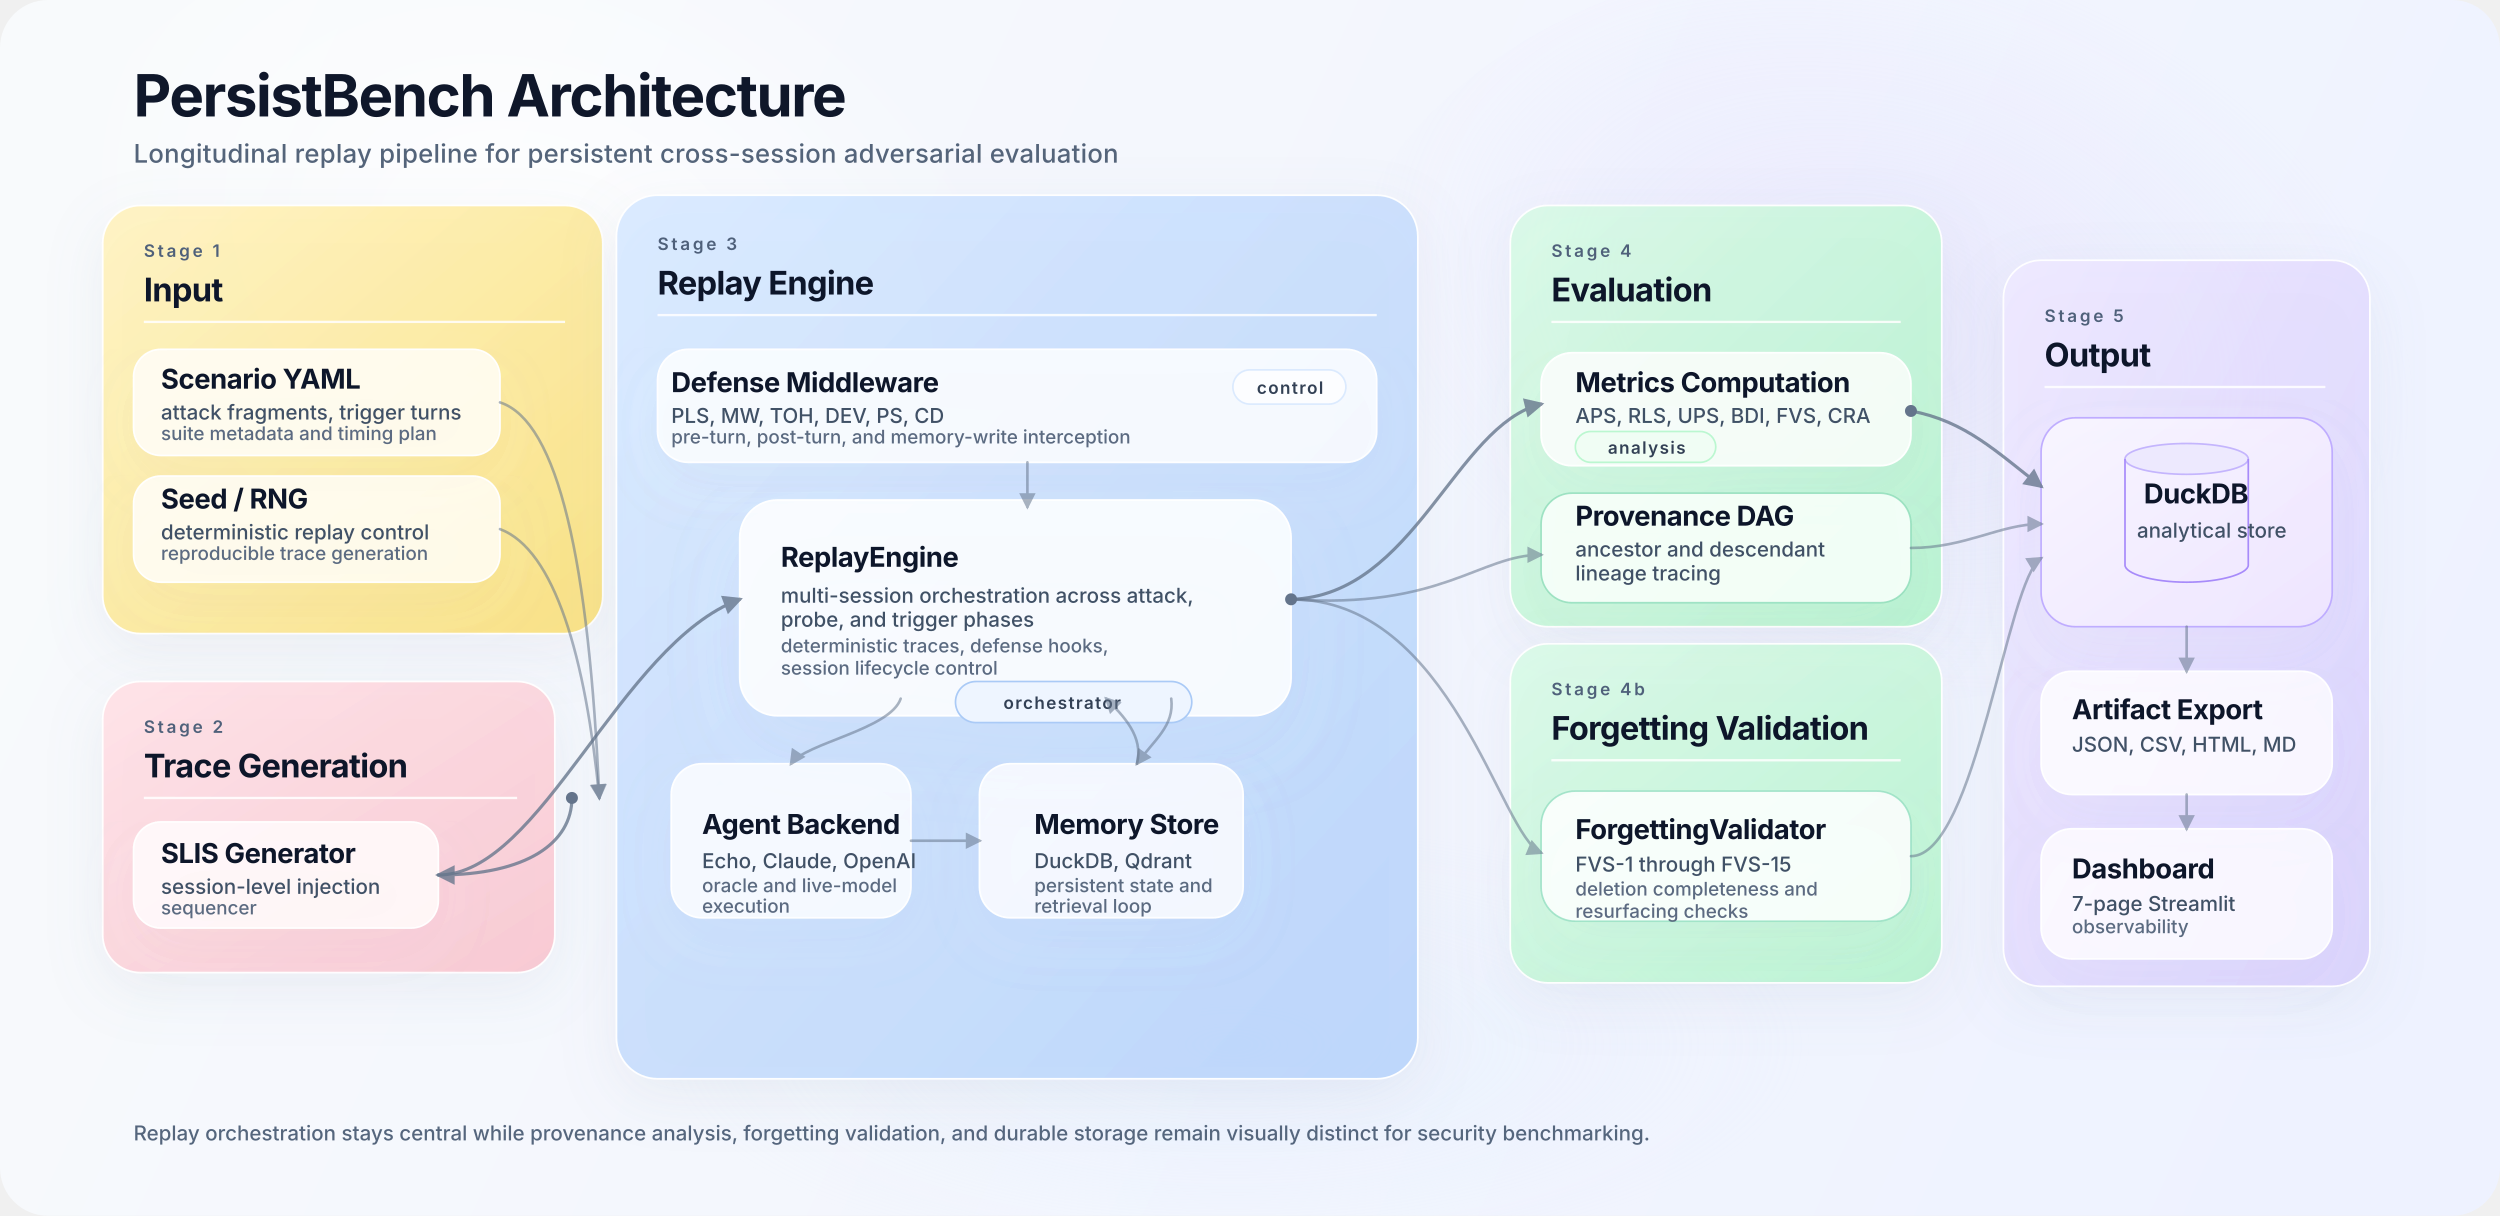
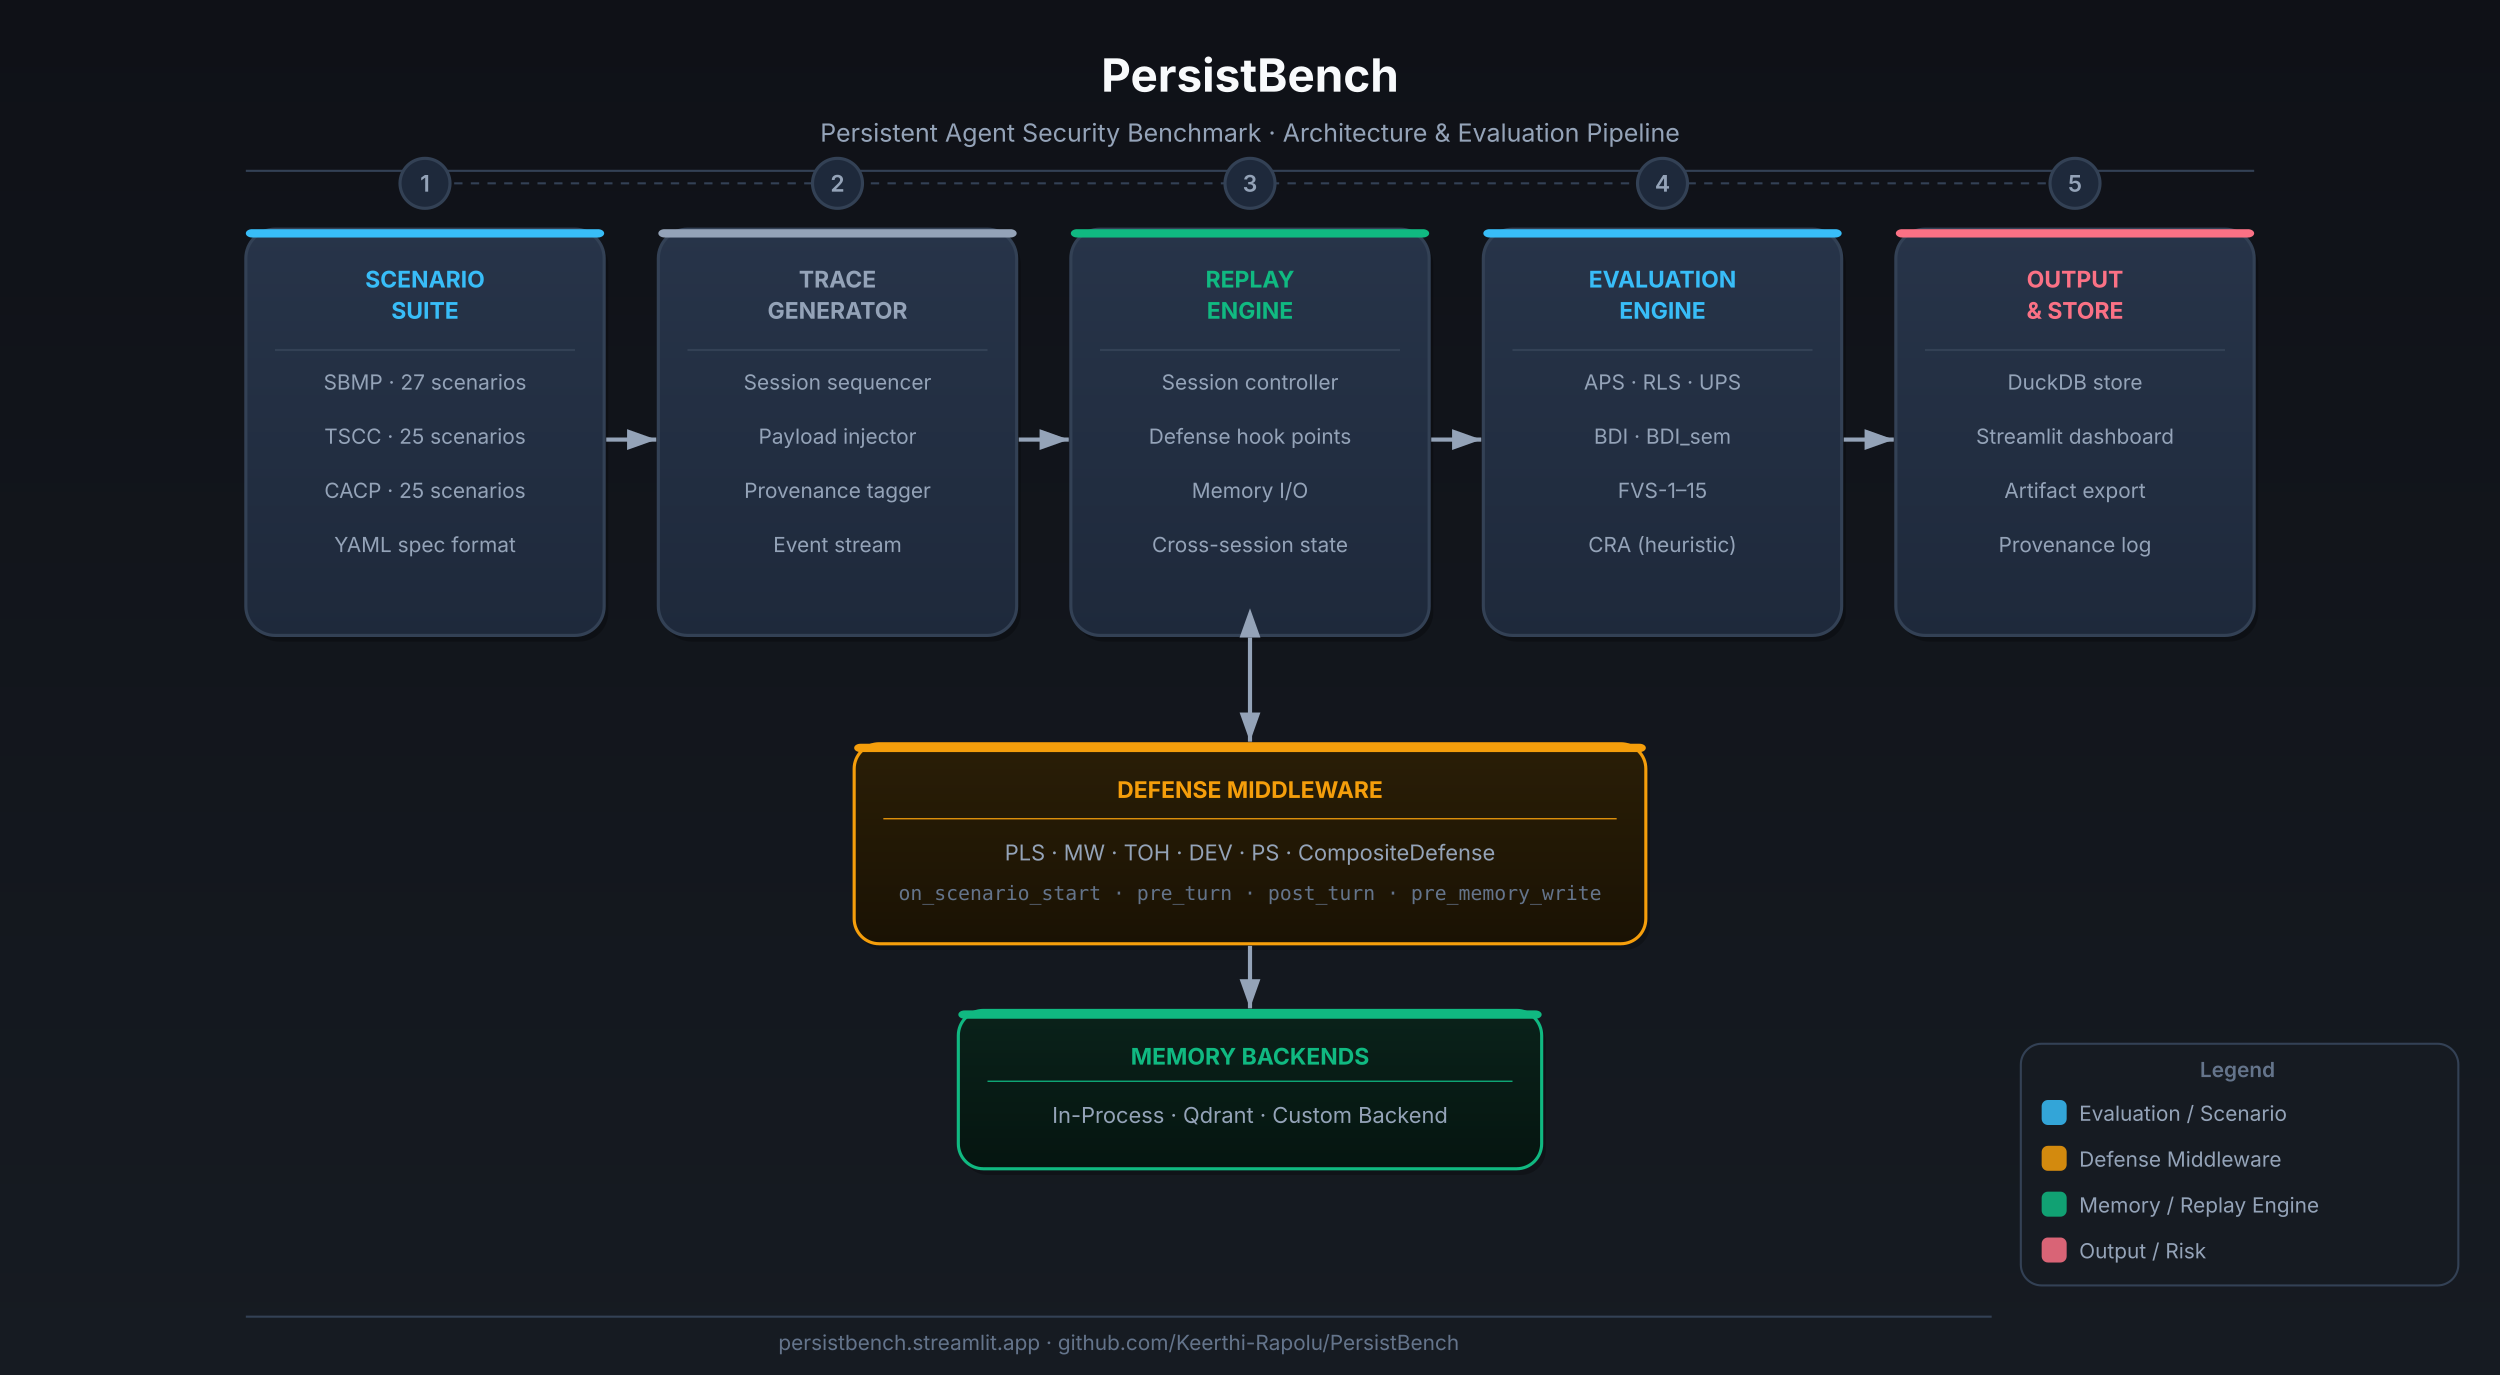
- <svg xmlns="http://www.w3.org/2000/svg" width="1460" height="710" viewBox="0 0 1460 710" fill="none" role="img" aria-labelledby="title desc">
+ <svg xmlns="http://www.w3.org/2000/svg" width="1200" height="660" viewBox="0 0 1200 660">
  <defs>
-     <linearGradient id="bg" x1="80" y1="60" x2="1380" y2="650" gradientUnits="userSpaceOnUse">
-       <stop offset="0" stop-color="#f8fafc" />
-       <stop offset="1" stop-color="#eef2ff" />
+     <linearGradient id="bg" x1="0" y1="0" x2="0" y2="1">
+       <stop offset="0%" stop-color="#0f1117" />
+       <stop offset="100%" stop-color="#161b22" />
    </linearGradient>
-     <radialGradient id="glowA" cx="0" cy="0" r="1" gradientUnits="userSpaceOnUse" gradientTransform="translate(320 160) rotate(28) scale(300 220)">
-       <stop offset="0" stop-color="#ffffff" stop-opacity="0.9" />
-       <stop offset="1" stop-color="#ffffff" stop-opacity="0" />
-     </radialGradient>
-     <radialGradient id="glowB" cx="0" cy="0" r="1" gradientUnits="userSpaceOnUse" gradientTransform="translate(1100 190) rotate(18) scale(320 220)">
-       <stop offset="0" stop-color="#ddd6fe" stop-opacity="0.38" />
-       <stop offset="1" stop-color="#ddd6fe" stop-opacity="0" />
-     </radialGradient>
-     <radialGradient id="glowC" cx="0" cy="0" r="1" gradientUnits="userSpaceOnUse" gradientTransform="translate(720 610) rotate(90) scale(130 340)">
-       <stop offset="0" stop-color="#dbeafe" stop-opacity="0.31" />
-       <stop offset="1" stop-color="#dbeafe" stop-opacity="0" />
-     </radialGradient>
-     <linearGradient id="inputPanel" x1="0" y1="0" x2="1" y2="1">
-       <stop offset="0" stop-color="#fff2bf" />
-       <stop offset="1" stop-color="#f9df79" />
+     <linearGradient id="box" x1="0" y1="0" x2="0" y2="1">
+       <stop offset="0%" stop-color="#273449" />
+       <stop offset="100%" stop-color="#1e293b" />
    </linearGradient>
-     <linearGradient id="tracePanel" x1="0" y1="0" x2="1" y2="1">
-       <stop offset="0" stop-color="#ffe1e5" />
-       <stop offset="1" stop-color="#f8c5cf" />
+     <linearGradient id="defgr" x1="0" y1="0" x2="0" y2="1">
+       <stop offset="0%" stop-color="#2a1e06" />
+       <stop offset="100%" stop-color="#1a1204" />
    </linearGradient>
-     <linearGradient id="replayPanel" x1="0" y1="0" x2="1" y2="1">
-       <stop offset="0" stop-color="#d7e8ff" />
-       <stop offset="1" stop-color="#b8d4fb" />
+     <linearGradient id="memgr" x1="0" y1="0" x2="0" y2="1">
+       <stop offset="0%" stop-color="#0a221a" />
+       <stop offset="100%" stop-color="#051510" />
    </linearGradient>
-     <linearGradient id="evalPanel" x1="0" y1="0" x2="1" y2="1">
-       <stop offset="0" stop-color="#d9fae6" />
-       <stop offset="1" stop-color="#b2f2cb" />
-     </linearGradient>
-     <linearGradient id="outputPanel" x1="0" y1="0" x2="1" y2="1">
-       <stop offset="0" stop-color="#eee9ff" />
-       <stop offset="1" stop-color="#d8cffd" />
-     </linearGradient>
-     <linearGradient id="duckdbCard" x1="0" y1="0" x2="1" y2="1">
-       <stop offset="0" stop-color="#faf7ff" />
-       <stop offset="1" stop-color="#efe6ff" />
-     </linearGradient>
-     <filter id="panelShadow" x="-20%" y="-20%" width="140%" height="180%">
-       <feDropShadow dx="0" dy="10" stdDeviation="16" flood-color="#94a3b8" flood-opacity="0.14" />
-     </filter>
-     <filter id="cardShadow" x="-20%" y="-20%" width="140%" height="180%">
-       <feDropShadow dx="0" dy="5" stdDeviation="7" flood-color="#94a3b8" flood-opacity="0.10" />
-       <feDropShadow dx="0" dy="12" stdDeviation="18" flood-color="#cbd5e1" flood-opacity="0.07" />
-     </filter>
-     <filter id="focusShadow" x="-20%" y="-20%" width="140%" height="190%">
-       <feDropShadow dx="0" dy="8" stdDeviation="10" flood-color="#7aa2d8" flood-opacity="0.16" />
-       <feDropShadow dx="0" dy="18" stdDeviation="24" flood-color="#cbd5e1" flood-opacity="0.08" />
-     </filter>
-     <filter id="accentShadow" x="-20%" y="-20%" width="140%" height="190%">
-       <feDropShadow dx="0" dy="6" stdDeviation="8" flood-color="#94a3b8" flood-opacity="0.12" />
-       <feDropShadow dx="0" dy="14" stdDeviation="18" flood-color="#d8dee9" flood-opacity="0.08" />
-     </filter>
-     <marker id="arrow" viewBox="0 0 10 10" refX="8.3" refY="5" markerWidth="6.2" markerHeight="6.2" orient="auto-start-reverse">
-       <path d="M0 0L10 5L0 10V0Z" fill="#64748b" />
+     <marker id="ah" markerWidth="7" markerHeight="5" refX="7" refY="2.5" orient="auto">
+       <polygon points="0 0, 7 2.5, 0 5" fill="#94a3b8" />
    </marker>
-     <style>
-       .title { font: 700 34px 'Inter', 'IBM Plex Sans', 'Segoe UI', sans-serif; fill: #0f172a; letter-spacing: -0.025em; }
-       .subtitle { font: 450 15px 'Inter', 'IBM Plex Sans', 'Segoe UI', sans-serif; fill: #54647a; letter-spacing: 0.01em; }
-       .section { font: 650 19px 'Inter', 'IBM Plex Sans', 'Segoe UI', sans-serif; fill: #0f172a; letter-spacing: -0.02em; }
-       .sectionMeta { font: 600 10px 'Inter', 'IBM Plex Sans', 'Segoe UI', sans-serif; fill: #4f617a; letter-spacing: 0.16em; text-transform: uppercase; }
-       .nodeTitle { font: 650 16px 'Inter', 'IBM Plex Sans', 'Segoe UI', sans-serif; fill: #0f172a; letter-spacing: -0.015em; }
-       .nodeMeta { font: 500 12px 'Inter', 'IBM Plex Sans', 'Segoe UI', sans-serif; fill: #415166; }
-       .smallMeta { font: 500 11px 'Inter', 'IBM Plex Sans', 'Segoe UI', sans-serif; fill: #5b6b81; }
-       .chip { font: 600 10px 'Inter', 'IBM Plex Sans', 'Segoe UI', sans-serif; fill: #334155; letter-spacing: 0.08em; text-transform: uppercase; }
-       .connector { stroke: #64748b; stroke-width: 1.85; fill: none; stroke-linecap: round; stroke-linejoin: round; marker-end: url(#arrow); opacity: 0.78; }
-       .connectorSoft { stroke: #64748b; stroke-width: 1.55; fill: none; stroke-linecap: round; stroke-linejoin: round; marker-end: url(#arrow); opacity: 0.54; }
-       .mutedLine { stroke: #ffffff; stroke-opacity: 0.85; stroke-width: 1.35; }
-     </style>
+     <marker id="ah_rev" markerWidth="7" markerHeight="5" refX="0" refY="2.5" orient="auto-start-reverse">
+       <polygon points="0 0, 7 2.5, 0 5" fill="#94a3b8" />
+     </marker>
  </defs>
-   <rect width="1460" height="710" rx="28" fill="url(#bg)" />
-   <ellipse cx="320" cy="160" rx="300" ry="220" fill="url(#glowA)" />
-   <ellipse cx="1100" cy="190" rx="320" ry="220" fill="url(#glowB)" />
-   <ellipse cx="720" cy="610" rx="340" ry="130" fill="url(#glowC)" />
-   <text x="78" y="68" class="title">PersistBench Architecture</text>
-   <text x="78" y="95" class="subtitle">Longitudinal replay pipeline for persistent cross-session adversarial evaluation</text>
-   <g filter="url(#panelShadow)">
-     <rect x="60" y="120" width="292" height="250" rx="22" fill="url(#inputPanel)" fill-opacity="0.90" stroke="#ffffff" stroke-opacity="0.94" />
-     <text x="84" y="150" class="sectionMeta">Stage 1</text>
-     <text x="84" y="176" class="section">Input</text>
-     <path d="M84 188H330" class="mutedLine" />
-     <g filter="url(#cardShadow)">
-       <rect x="78" y="204" width="214" height="62" rx="16" fill="#ffffff" fill-opacity="0.78" stroke="#ffffff" stroke-opacity="0.96" />
-       <text x="94" y="227" class="nodeTitle">Scenario YAML</text>
-       <text x="94" y="245" class="nodeMeta">attack fragments, trigger turns</text>
-       <text x="94" y="257" class="smallMeta">suite metadata and timing plan</text>
-     </g>
-     <g filter="url(#cardShadow)">
-       <rect x="78" y="278" width="214" height="62" rx="16" fill="#ffffff" fill-opacity="0.78" stroke="#ffffff" stroke-opacity="0.96" />
-       <text x="94" y="297" class="nodeTitle">Seed / RNG</text>
-       <text x="94" y="315" class="nodeMeta">deterministic replay control</text>
-       <text x="94" y="327" class="smallMeta">reproducible trace generation</text>
-     </g>
-   </g>
-   <g filter="url(#panelShadow)">
-     <rect x="60" y="398" width="264" height="170" rx="22" fill="url(#tracePanel)" fill-opacity="0.90" stroke="#ffffff" stroke-opacity="0.94" />
-     <text x="84" y="428" class="sectionMeta">Stage 2</text>
-     <text x="84" y="454" class="section">Trace Generation</text>
-     <path d="M84 466H302" class="mutedLine" />
-     <g filter="url(#cardShadow)">
-       <rect x="78" y="480" width="178" height="62" rx="16" fill="#ffffff" fill-opacity="0.78" stroke="#ffffff" stroke-opacity="0.96" />
-       <text x="94" y="504" class="nodeTitle">SLIS Generator</text>
-       <text x="94" y="522" class="nodeMeta">session-level injection</text>
-       <text x="94" y="534" class="smallMeta">sequencer</text>
-     </g>
-   </g>
-   <g filter="url(#panelShadow)">
-     <rect x="360" y="114" width="468" height="516" rx="24" fill="url(#replayPanel)" fill-opacity="0.91" stroke="#ffffff" stroke-opacity="0.96" />
-     <text x="384" y="146" class="sectionMeta">Stage 3</text>
-     <text x="384" y="172" class="section">Replay Engine</text>
-     <path d="M384 184H804" class="mutedLine" />
-     <g filter="url(#cardShadow)">
-       <rect x="384" y="204" width="420" height="66" rx="18" fill="#ffffff" fill-opacity="0.80" stroke="#ffffff" stroke-opacity="0.97" />
-       <text x="392" y="229" class="nodeTitle">Defense Middleware</text>
-       <text x="392" y="247" class="nodeMeta">PLS, MW, TOH, DEV, PS, CD</text>
-       <text x="392" y="259" class="smallMeta">pre-turn, post-turn, and memory-write interception</text>
-       <rect x="720" y="216" width="66" height="20" rx="10" fill="#ffffff" fill-opacity="0.7" stroke="#dbeafe" />
-       <text x="734" y="230" class="chip">control</text>
-     </g>
-     <g filter="url(#focusShadow)">
-       <rect x="432" y="292" width="322" height="126" rx="22" fill="#ffffff" fill-opacity="0.84" stroke="#ffffff" stroke-opacity="0.99" />
-       <text x="456" y="331" class="nodeTitle">ReplayEngine</text>
-       <text x="456" y="352" class="nodeMeta">multi-session orchestration across attack,</text>
-       <text x="456" y="366" class="nodeMeta">probe, and trigger phases</text>
-       <text x="456" y="381" class="smallMeta">deterministic traces, defense hooks,</text>
-       <text x="456" y="394" class="smallMeta">session lifecycle control</text>
-       <rect x="558" y="398" width="138" height="24" rx="12" fill="#eef5ff" stroke="#aacaf6" />
-       <text x="586" y="414" class="chip">orchestrator</text>
-     </g>
-     <g filter="url(#cardShadow)">
-       <rect x="392" y="446" width="140" height="90" rx="18" fill="#ffffff" fill-opacity="0.78" stroke="#ffffff" stroke-opacity="0.96" />
-       <text x="410" y="487" class="nodeTitle">Agent Backend</text>
-       <text x="410" y="507" class="nodeMeta">Echo, Claude, OpenAI</text>
-       <text x="410" y="521" class="smallMeta">oracle and live-model</text>
-       <text x="410" y="533" class="smallMeta">execution</text>
-     </g>
-     <g filter="url(#cardShadow)">
-       <rect x="572" y="446" width="154" height="90" rx="18" fill="#ffffff" fill-opacity="0.78" stroke="#ffffff" stroke-opacity="0.96" />
-       <text x="604" y="487" class="nodeTitle">Memory Store</text>
-       <text x="604" y="507" class="nodeMeta">DuckDB, Qdrant</text>
-       <text x="604" y="521" class="smallMeta">persistent state and</text>
-       <text x="604" y="533" class="smallMeta">retrieval loop</text>
-     </g>
-   </g>
-   <g filter="url(#panelShadow)">
-     <rect x="882" y="120" width="252" height="246" rx="22" fill="url(#evalPanel)" fill-opacity="0.89" stroke="#ffffff" stroke-opacity="0.94" />
-     <text x="906" y="150" class="sectionMeta">Stage 4</text>
-     <text x="906" y="176" class="section">Evaluation</text>
-     <path d="M906 188H1110" class="mutedLine" />
-     <g filter="url(#cardShadow)">
-       <rect x="900" y="206" width="216" height="66" rx="18" fill="#ffffff" fill-opacity="0.80" stroke="#ffffff" stroke-opacity="0.97" />
-       <text x="920" y="229" class="nodeTitle">Metrics Computation</text>
-       <text x="920" y="247" class="nodeMeta">APS, RLS, UPS, BDI, FVS, CRA</text>
-       <rect x="920" y="252" width="82" height="18" rx="9" fill="#f0fdf4" stroke="#bbf7d0" />
-       <text x="939" y="265" class="chip">analysis</text>
-     </g>
-     <g filter="url(#accentShadow)">
-       <rect x="900" y="288" width="216" height="64" rx="18" fill="#fafffc" fill-opacity="0.86" stroke="#8fddb9" stroke-opacity="0.82" />
-       <text x="920" y="307" class="nodeTitle">Provenance DAG</text>
-       <text x="920" y="325" class="nodeMeta">ancestor and descendant</text>
-       <text x="920" y="339" class="nodeMeta">lineage tracing</text>
-     </g>
-   </g>
-   <g filter="url(#panelShadow)">
-     <rect x="882" y="376" width="252" height="198" rx="22" fill="url(#evalPanel)" fill-opacity="0.86" stroke="#ffffff" stroke-opacity="0.94" />
-     <text x="906" y="406" class="sectionMeta">Stage 4b</text>
-     <text x="906" y="432" class="section">Forgetting Validation</text>
-     <path d="M906 444H1110" class="mutedLine" />
-     <g filter="url(#accentShadow)">
-       <rect x="900" y="462" width="216" height="76" rx="20" fill="#ffffff" fill-opacity="0.85" stroke="#92dec0" stroke-opacity="0.78" />
-       <text x="920" y="490" class="nodeTitle">ForgettingValidator</text>
-       <text x="920" y="509" class="nodeMeta">FVS-1 through FVS-15</text>
-       <text x="920" y="523" class="smallMeta">deletion completeness and</text>
-       <text x="920" y="536" class="smallMeta">resurfacing checks</text>
-     </g>
-   </g>
-   <g filter="url(#panelShadow)">
-     <rect x="1170" y="152" width="214" height="424" rx="22" fill="url(#outputPanel)" fill-opacity="0.89" stroke="#ffffff" stroke-opacity="0.94" />
-     <text x="1194" y="188" class="sectionMeta">Stage 5</text>
-     <text x="1194" y="214" class="section">Output</text>
-     <path d="M1194 226H1358" class="mutedLine" />
-     <g filter="url(#accentShadow)">
-       <rect x="1192" y="244" width="170" height="122" rx="20" fill="url(#duckdbCard)" fill-opacity="0.92" stroke="#baa7ff" stroke-opacity="0.9" />
-       <ellipse cx="1277" cy="268" rx="36" ry="9" fill="#ede9fe" stroke="#c4b5fd" />
-       <path d="M1241 268V330C1241 335 1257 340 1277 340C1297 340 1313 335 1313 330V268" stroke="#a78bfa" fill="none" />
-       <text x="1252" y="294" class="nodeTitle">DuckDB</text>
-       <text x="1248" y="314" class="nodeMeta">analytical store</text>
-     </g>
-     <g filter="url(#cardShadow)">
-       <rect x="1192" y="392" width="170" height="72" rx="18" fill="#ffffff" fill-opacity="0.78" stroke="#ffffff" stroke-opacity="0.96" />
-       <text x="1210" y="420" class="nodeTitle">Artifact Export</text>
-       <text x="1210" y="439" class="nodeMeta">JSON, CSV, HTML, MD</text>
-     </g>
-     <g filter="url(#cardShadow)">
-       <rect x="1192" y="484" width="170" height="76" rx="18" fill="#ffffff" fill-opacity="0.78" stroke="#ffffff" stroke-opacity="0.96" />
-       <text x="1210" y="513" class="nodeTitle">Dashboard</text>
-       <text x="1210" y="532" class="nodeMeta">7-page Streamlit</text>
-       <text x="1210" y="545" class="smallMeta">observability</text>
-     </g>
-   </g>
-   <path class="connectorSoft" d="M292 235C326 246 344 328 350 466" />
-   <path class="connectorSoft" d="M292 309C324 321 342 384 350 466" />
-   <path class="connector" d="M334 466C334 492 308 511 256 511" />
-   <path class="connector" d="M256 511C316 511 362 376 432 350" />
-   <path class="connectorSoft" d="M600 270C600 280 600 286 600 296" />
-   <path class="connectorSoft" d="M526 408C520 426 470 434 462 446" />
-   <path class="connectorSoft" d="M684 408C686 424 674 432 664 446" />
-   <path class="connectorSoft" d="M532 491C546 491 558 491 572 491" />
-   <path class="connectorSoft" d="M664 446C668 430 656 418 646 408" />
-   <path class="connector" d="M754 350C826 348 850 248 900 236" />
-   <path class="connectorSoft" d="M754 350C842 356 864 324 900 324" />
-   <path class="connectorSoft" d="M754 350C848 350 876 488 900 498" />
-   <path class="connector" d="M1116 240C1148 246 1166 264 1192 284" />
-   <path class="connectorSoft" d="M1116 320C1148 320 1168 306 1192 306" />
-   <path class="connectorSoft" d="M1116 500C1154 500 1172 338 1192 326" />
-   <path class="connectorSoft" d="M1277 366C1277 376 1277 382 1277 392" />
-   <path class="connectorSoft" d="M1277 464C1277 472 1277 476 1277 484" />
-   <circle cx="334" cy="466" r="3.5" fill="#64748b" />
-   <circle cx="754" cy="350" r="3.5" fill="#64748b" />
-   <circle cx="1116" cy="240" r="3.5" fill="#64748b" />
-   <text x="78" y="666" style="font: 500 12px 'Inter', 'IBM Plex Sans', 'Segoe UI', sans-serif; fill: #55667d;">Replay orchestration stays central while provenance analysis, forgetting validation, and durable storage remain visually distinct for security benchmarking.</text>
+   <rect width="1200" height="660" fill="url(#bg)" />
+   <text x="600" y="44" fill="#f8fafc" font-size="22" font-weight="700" text-anchor="middle" font-family="Inter, 'IBM Plex Sans', system-ui, sans-serif">PersistBench</text>
+   <text x="600" y="68" fill="#94a3b8" font-size="12" font-weight="normal" text-anchor="middle" font-family="Inter, 'IBM Plex Sans', system-ui, sans-serif">Persistent Agent Security Benchmark  ·  Architecture &amp; Evaluation Pipeline</text>
+   <line x1="118" y1="82" x2="1082" y2="82" stroke="#334155" stroke-width="1" />
+   <line x1="218" y1="88" x2="982" y2="88" stroke="#334155" stroke-width="1" stroke-dasharray="4 4" />
+   <circle cx="204" cy="88" r="12" fill="#1e293b" stroke="#334155" stroke-width="1.5" />
+   <text x="204" y="92" fill="#94a3b8" font-size="11" font-weight="600" text-anchor="middle" font-family="Inter, 'IBM Plex Sans', system-ui, sans-serif">1</text>
+   <circle cx="402" cy="88" r="12" fill="#1e293b" stroke="#334155" stroke-width="1.5" />
+   <text x="402" y="92" fill="#94a3b8" font-size="11" font-weight="600" text-anchor="middle" font-family="Inter, 'IBM Plex Sans', system-ui, sans-serif">2</text>
+   <circle cx="600" cy="88" r="12" fill="#1e293b" stroke="#334155" stroke-width="1.5" />
+   <text x="600" y="92" fill="#94a3b8" font-size="11" font-weight="600" text-anchor="middle" font-family="Inter, 'IBM Plex Sans', system-ui, sans-serif">3</text>
+   <circle cx="798" cy="88" r="12" fill="#1e293b" stroke="#334155" stroke-width="1.5" />
+   <text x="798" y="92" fill="#94a3b8" font-size="11" font-weight="600" text-anchor="middle" font-family="Inter, 'IBM Plex Sans', system-ui, sans-serif">4</text>
+   <circle cx="996" cy="88" r="12" fill="#1e293b" stroke="#334155" stroke-width="1.5" />
+   <text x="996" y="92" fill="#94a3b8" font-size="11" font-weight="600" text-anchor="middle" font-family="Inter, 'IBM Plex Sans', system-ui, sans-serif">5</text>
+   <rect x="120" y="113" width="172" height="195" rx="14" ry="14" fill="#000000" stroke="none" stroke-width="0" opacity="0.25" />
+   <rect x="118" y="110" width="172" height="195" rx="14" ry="14" fill="url(#box)" stroke="#334155" stroke-width="1.5" />
+   <rect x="118" y="110" width="172" height="4" rx="3" ry="3" fill="#38bdf8" />
+   <text x="204" y="138" fill="#38bdf8" font-size="11" font-weight="700" text-anchor="middle" font-family="Inter, 'IBM Plex Sans', system-ui, sans-serif">SCENARIO</text>
+   <text x="204" y="153" fill="#38bdf8" font-size="11" font-weight="700" text-anchor="middle" font-family="Inter, 'IBM Plex Sans', system-ui, sans-serif">SUITE</text>
+   <line x1="132" y1="168" x2="276" y2="168" stroke="#334155" stroke-width="1" />
+   <text x="204" y="187" fill="#94a3b8" font-size="10" font-weight="normal" text-anchor="middle" font-family="Inter, 'IBM Plex Sans', system-ui, sans-serif">SBMP · 27 scenarios</text>
+   <text x="204" y="213" fill="#94a3b8" font-size="10" font-weight="normal" text-anchor="middle" font-family="Inter, 'IBM Plex Sans', system-ui, sans-serif">TSCC · 25 scenarios</text>
+   <text x="204" y="239" fill="#94a3b8" font-size="10" font-weight="normal" text-anchor="middle" font-family="Inter, 'IBM Plex Sans', system-ui, sans-serif">CACP · 25 scenarios</text>
+   <text x="204" y="265" fill="#94a3b8" font-size="10" font-weight="normal" text-anchor="middle" font-family="Inter, 'IBM Plex Sans', system-ui, sans-serif">YAML spec format</text>
+   <rect x="318" y="113" width="172" height="195" rx="14" ry="14" fill="#000000" stroke="none" stroke-width="0" opacity="0.25" />
+   <rect x="316" y="110" width="172" height="195" rx="14" ry="14" fill="url(#box)" stroke="#334155" stroke-width="1.5" />
+   <rect x="316" y="110" width="172" height="4" rx="3" ry="3" fill="#94a3b8" />
+   <text x="402" y="138" fill="#94a3b8" font-size="11" font-weight="700" text-anchor="middle" font-family="Inter, 'IBM Plex Sans', system-ui, sans-serif">TRACE</text>
+   <text x="402" y="153" fill="#94a3b8" font-size="11" font-weight="700" text-anchor="middle" font-family="Inter, 'IBM Plex Sans', system-ui, sans-serif">GENERATOR</text>
+   <line x1="330" y1="168" x2="474" y2="168" stroke="#334155" stroke-width="1" />
+   <text x="402" y="187" fill="#94a3b8" font-size="10" font-weight="normal" text-anchor="middle" font-family="Inter, 'IBM Plex Sans', system-ui, sans-serif">Session sequencer</text>
+   <text x="402" y="213" fill="#94a3b8" font-size="10" font-weight="normal" text-anchor="middle" font-family="Inter, 'IBM Plex Sans', system-ui, sans-serif">Payload injector</text>
+   <text x="402" y="239" fill="#94a3b8" font-size="10" font-weight="normal" text-anchor="middle" font-family="Inter, 'IBM Plex Sans', system-ui, sans-serif">Provenance tagger</text>
+   <text x="402" y="265" fill="#94a3b8" font-size="10" font-weight="normal" text-anchor="middle" font-family="Inter, 'IBM Plex Sans', system-ui, sans-serif">Event stream</text>
+   <rect x="516" y="113" width="172" height="195" rx="14" ry="14" fill="#000000" stroke="none" stroke-width="0" opacity="0.25" />
+   <rect x="514" y="110" width="172" height="195" rx="14" ry="14" fill="url(#box)" stroke="#334155" stroke-width="1.5" />
+   <rect x="514" y="110" width="172" height="4" rx="3" ry="3" fill="#10b981" />
+   <text x="600" y="138" fill="#10b981" font-size="11" font-weight="700" text-anchor="middle" font-family="Inter, 'IBM Plex Sans', system-ui, sans-serif">REPLAY</text>
+   <text x="600" y="153" fill="#10b981" font-size="11" font-weight="700" text-anchor="middle" font-family="Inter, 'IBM Plex Sans', system-ui, sans-serif">ENGINE</text>
+   <line x1="528" y1="168" x2="672" y2="168" stroke="#334155" stroke-width="1" />
+   <text x="600" y="187" fill="#94a3b8" font-size="10" font-weight="normal" text-anchor="middle" font-family="Inter, 'IBM Plex Sans', system-ui, sans-serif">Session controller</text>
+   <text x="600" y="213" fill="#94a3b8" font-size="10" font-weight="normal" text-anchor="middle" font-family="Inter, 'IBM Plex Sans', system-ui, sans-serif">Defense hook points</text>
+   <text x="600" y="239" fill="#94a3b8" font-size="10" font-weight="normal" text-anchor="middle" font-family="Inter, 'IBM Plex Sans', system-ui, sans-serif">Memory I/O</text>
+   <text x="600" y="265" fill="#94a3b8" font-size="10" font-weight="normal" text-anchor="middle" font-family="Inter, 'IBM Plex Sans', system-ui, sans-serif">Cross-session state</text>
+   <rect x="714" y="113" width="172" height="195" rx="14" ry="14" fill="#000000" stroke="none" stroke-width="0" opacity="0.25" />
+   <rect x="712" y="110" width="172" height="195" rx="14" ry="14" fill="url(#box)" stroke="#334155" stroke-width="1.5" />
+   <rect x="712" y="110" width="172" height="4" rx="3" ry="3" fill="#38bdf8" />
+   <text x="798" y="138" fill="#38bdf8" font-size="11" font-weight="700" text-anchor="middle" font-family="Inter, 'IBM Plex Sans', system-ui, sans-serif">EVALUATION</text>
+   <text x="798" y="153" fill="#38bdf8" font-size="11" font-weight="700" text-anchor="middle" font-family="Inter, 'IBM Plex Sans', system-ui, sans-serif">ENGINE</text>
+   <line x1="726" y1="168" x2="870" y2="168" stroke="#334155" stroke-width="1" />
+   <text x="798" y="187" fill="#94a3b8" font-size="10" font-weight="normal" text-anchor="middle" font-family="Inter, 'IBM Plex Sans', system-ui, sans-serif">APS · RLS · UPS</text>
+   <text x="798" y="213" fill="#94a3b8" font-size="10" font-weight="normal" text-anchor="middle" font-family="Inter, 'IBM Plex Sans', system-ui, sans-serif">BDI · BDI_sem</text>
+   <text x="798" y="239" fill="#94a3b8" font-size="10" font-weight="normal" text-anchor="middle" font-family="Inter, 'IBM Plex Sans', system-ui, sans-serif">FVS-1–15</text>
+   <text x="798" y="265" fill="#94a3b8" font-size="10" font-weight="normal" text-anchor="middle" font-family="Inter, 'IBM Plex Sans', system-ui, sans-serif">CRA (heuristic)</text>
+   <rect x="912" y="113" width="172" height="195" rx="14" ry="14" fill="#000000" stroke="none" stroke-width="0" opacity="0.25" />
+   <rect x="910" y="110" width="172" height="195" rx="14" ry="14" fill="url(#box)" stroke="#334155" stroke-width="1.5" />
+   <rect x="910" y="110" width="172" height="4" rx="3" ry="3" fill="#fb7185" />
+   <text x="996" y="138" fill="#fb7185" font-size="11" font-weight="700" text-anchor="middle" font-family="Inter, 'IBM Plex Sans', system-ui, sans-serif">OUTPUT</text>
+   <text x="996" y="153" fill="#fb7185" font-size="11" font-weight="700" text-anchor="middle" font-family="Inter, 'IBM Plex Sans', system-ui, sans-serif">&amp; STORE</text>
+   <line x1="924" y1="168" x2="1068" y2="168" stroke="#334155" stroke-width="1" />
+   <text x="996" y="187" fill="#94a3b8" font-size="10" font-weight="normal" text-anchor="middle" font-family="Inter, 'IBM Plex Sans', system-ui, sans-serif">DuckDB store</text>
+   <text x="996" y="213" fill="#94a3b8" font-size="10" font-weight="normal" text-anchor="middle" font-family="Inter, 'IBM Plex Sans', system-ui, sans-serif">Streamlit dashboard</text>
+   <text x="996" y="239" fill="#94a3b8" font-size="10" font-weight="normal" text-anchor="middle" font-family="Inter, 'IBM Plex Sans', system-ui, sans-serif">Artifact export</text>
+   <text x="996" y="265" fill="#94a3b8" font-size="10" font-weight="normal" text-anchor="middle" font-family="Inter, 'IBM Plex Sans', system-ui, sans-serif">Provenance log</text>
+   <path d="M291,211 L315,211" stroke="#94a3b8" stroke-width="2" fill="none" marker-end="url(#ah)" />
+   <path d="M489,211 L513,211" stroke="#94a3b8" stroke-width="2" fill="none" marker-end="url(#ah)" />
+   <path d="M687,211 L711,211" stroke="#94a3b8" stroke-width="2" fill="none" marker-end="url(#ah)" />
+   <path d="M885,211 L909,211" stroke="#94a3b8" stroke-width="2" fill="none" marker-end="url(#ah)" />
+   <rect x="412" y="360" width="380" height="96" rx="12" ry="12" fill="#000000" stroke="none" stroke-width="0" opacity="0.25" />
+   <rect x="410" y="357" width="380" height="96" rx="12" ry="12" fill="url(#defgr)" stroke="#f59e0b" stroke-width="1.5" />
+   <rect x="410" y="357" width="380" height="4" rx="3" ry="3" fill="#f59e0b" />
+   <text x="600" y="383" fill="#f59e0b" font-size="11" font-weight="700" text-anchor="middle" font-family="Inter, 'IBM Plex Sans', system-ui, sans-serif">DEFENSE MIDDLEWARE</text>
+   <line x1="424" y1="393" x2="776" y2="393" stroke="#f59e0b" stroke-width="0.6" />
+   <text x="600" y="413" fill="#94a3b8" font-size="10.5" font-weight="normal" text-anchor="middle" font-family="Inter, 'IBM Plex Sans', system-ui, sans-serif">PLS · MW · TOH · DEV · PS · CompositeDefense</text>
+   <text x="600" y="432" fill="#64748b" font-size="9.5" font-weight="normal" text-anchor="middle" font-family="'IBM Plex Mono', 'Fira Code', Consolas, monospace">on_scenario_start · pre_turn · post_turn · pre_memory_write</text>
+   <rect x="462" y="488" width="280" height="76" rx="12" ry="12" fill="#000000" stroke="none" stroke-width="0" opacity="0.25" />
+   <rect x="460" y="485" width="280" height="76" rx="12" ry="12" fill="url(#memgr)" stroke="#10b981" stroke-width="1.5" />
+   <rect x="460" y="485" width="280" height="4" rx="3" ry="3" fill="#10b981" />
+   <text x="600" y="511" fill="#10b981" font-size="11" font-weight="700" text-anchor="middle" font-family="Inter, 'IBM Plex Sans', system-ui, sans-serif">MEMORY BACKENDS</text>
+   <line x1="474" y1="519" x2="726" y2="519" stroke="#10b981" stroke-width="0.6" />
+   <text x="600" y="539" fill="#94a3b8" font-size="10.5" font-weight="normal" text-anchor="middle" font-family="Inter, 'IBM Plex Sans', system-ui, sans-serif">In-Process · Qdrant · Custom Backend</text>
+   <path d="M600,306 L600,356" stroke="#94a3b8" stroke-width="2" fill="none" marker-end="url(#ah)" marker-start="url(#ah_rev)" />
+   <path d="M600,454 L600,484" stroke="#94a3b8" stroke-width="2" fill="none" marker-end="url(#ah)" />
+   <rect x="970" y="501" width="210" height="116" rx="10" ry="10" fill="#161b22" stroke="#334155" stroke-width="1" />
+   <text x="1074" y="517" fill="#64748b" font-size="10" font-weight="600" text-anchor="middle" font-family="Inter, 'IBM Plex Sans', system-ui, sans-serif">Legend</text>
+   <rect x="980" y="528" width="12" height="12" rx="3" fill="#38bdf8" opacity="0.85" />
+   <text x="998" y="538" fill="#94a3b8" font-size="10" font-weight="normal" text-anchor="start" font-family="Inter, 'IBM Plex Sans', system-ui, sans-serif">Evaluation / Scenario</text>
+   <rect x="980" y="550" width="12" height="12" rx="3" fill="#f59e0b" opacity="0.85" />
+   <text x="998" y="560" fill="#94a3b8" font-size="10" font-weight="normal" text-anchor="start" font-family="Inter, 'IBM Plex Sans', system-ui, sans-serif">Defense Middleware</text>
+   <rect x="980" y="572" width="12" height="12" rx="3" fill="#10b981" opacity="0.85" />
+   <text x="998" y="582" fill="#94a3b8" font-size="10" font-weight="normal" text-anchor="start" font-family="Inter, 'IBM Plex Sans', system-ui, sans-serif">Memory / Replay Engine</text>
+   <rect x="980" y="594" width="12" height="12" rx="3" fill="#fb7185" opacity="0.85" />
+   <text x="998" y="604" fill="#94a3b8" font-size="10" font-weight="normal" text-anchor="start" font-family="Inter, 'IBM Plex Sans', system-ui, sans-serif">Output / Risk</text>
+   <line x1="118" y1="632" x2="956" y2="632" stroke="#334155" stroke-width="1" />
+   <text x="537" y="648" fill="#64748b" font-size="10" font-weight="normal" text-anchor="middle" font-family="Inter, 'IBM Plex Sans', system-ui, sans-serif">persistbench.streamlit.app  ·  github.com/Keerthi-Rapolu/PersistBench</text>
</svg>
